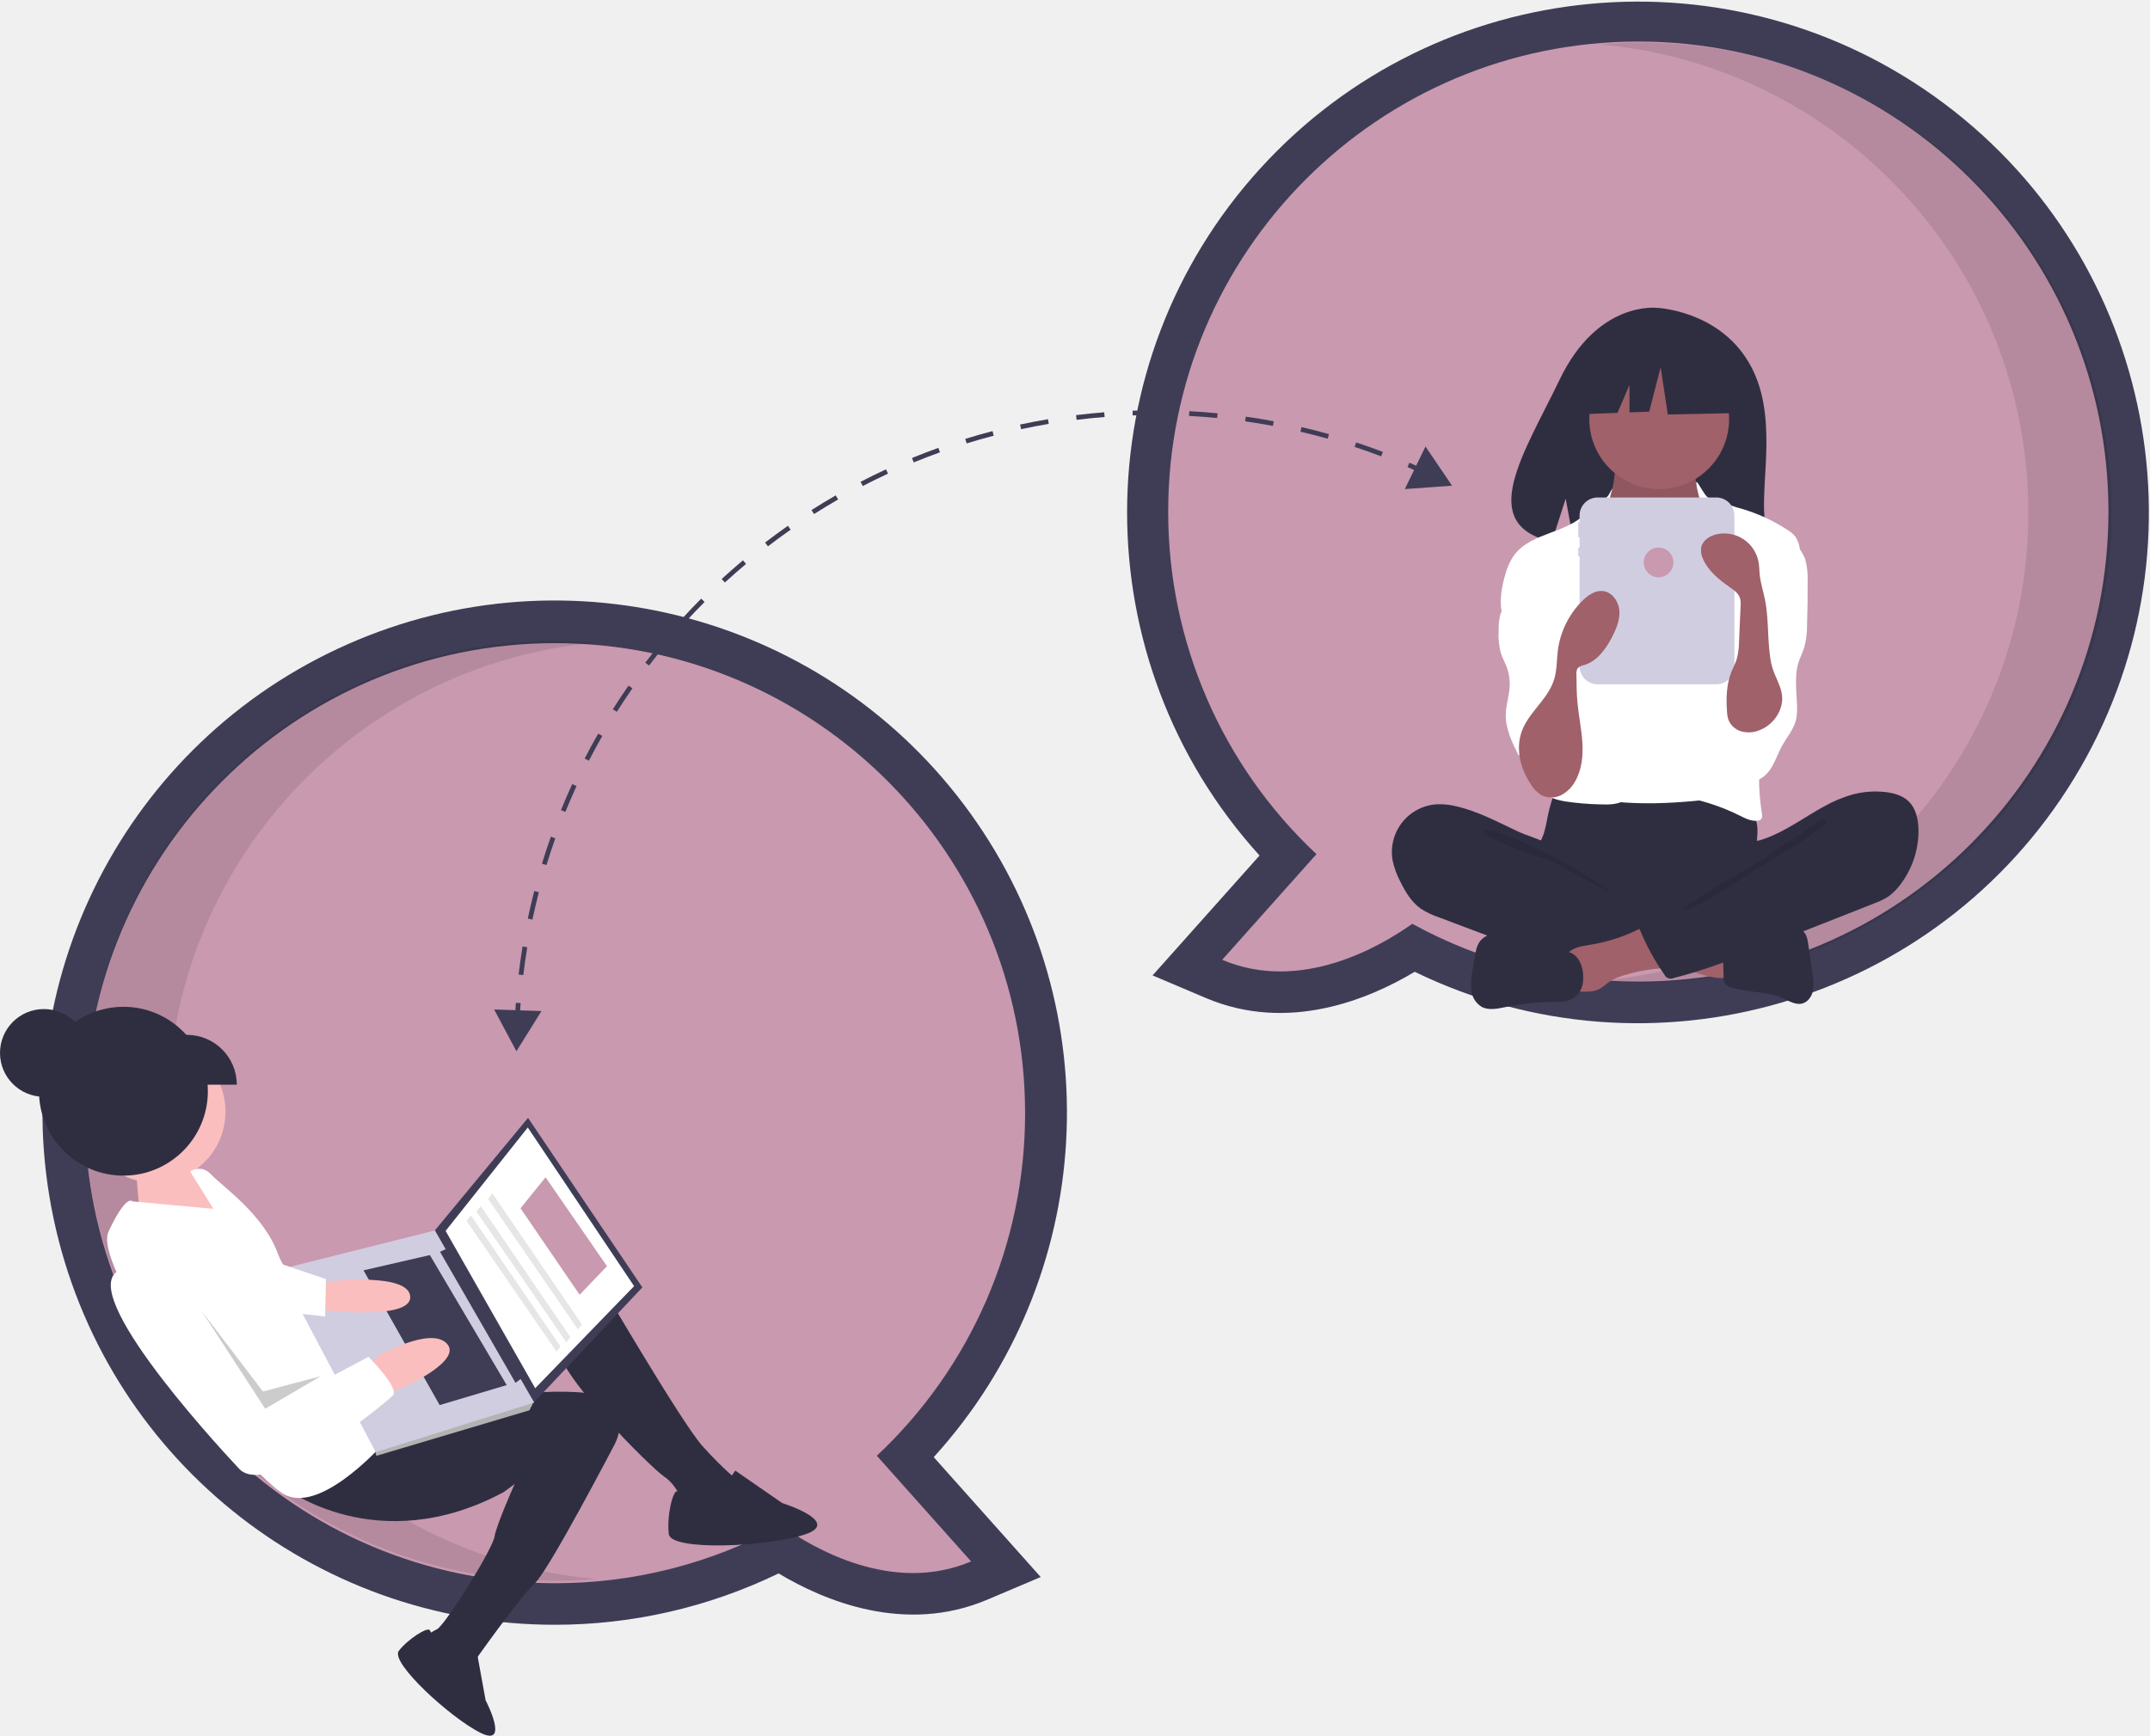
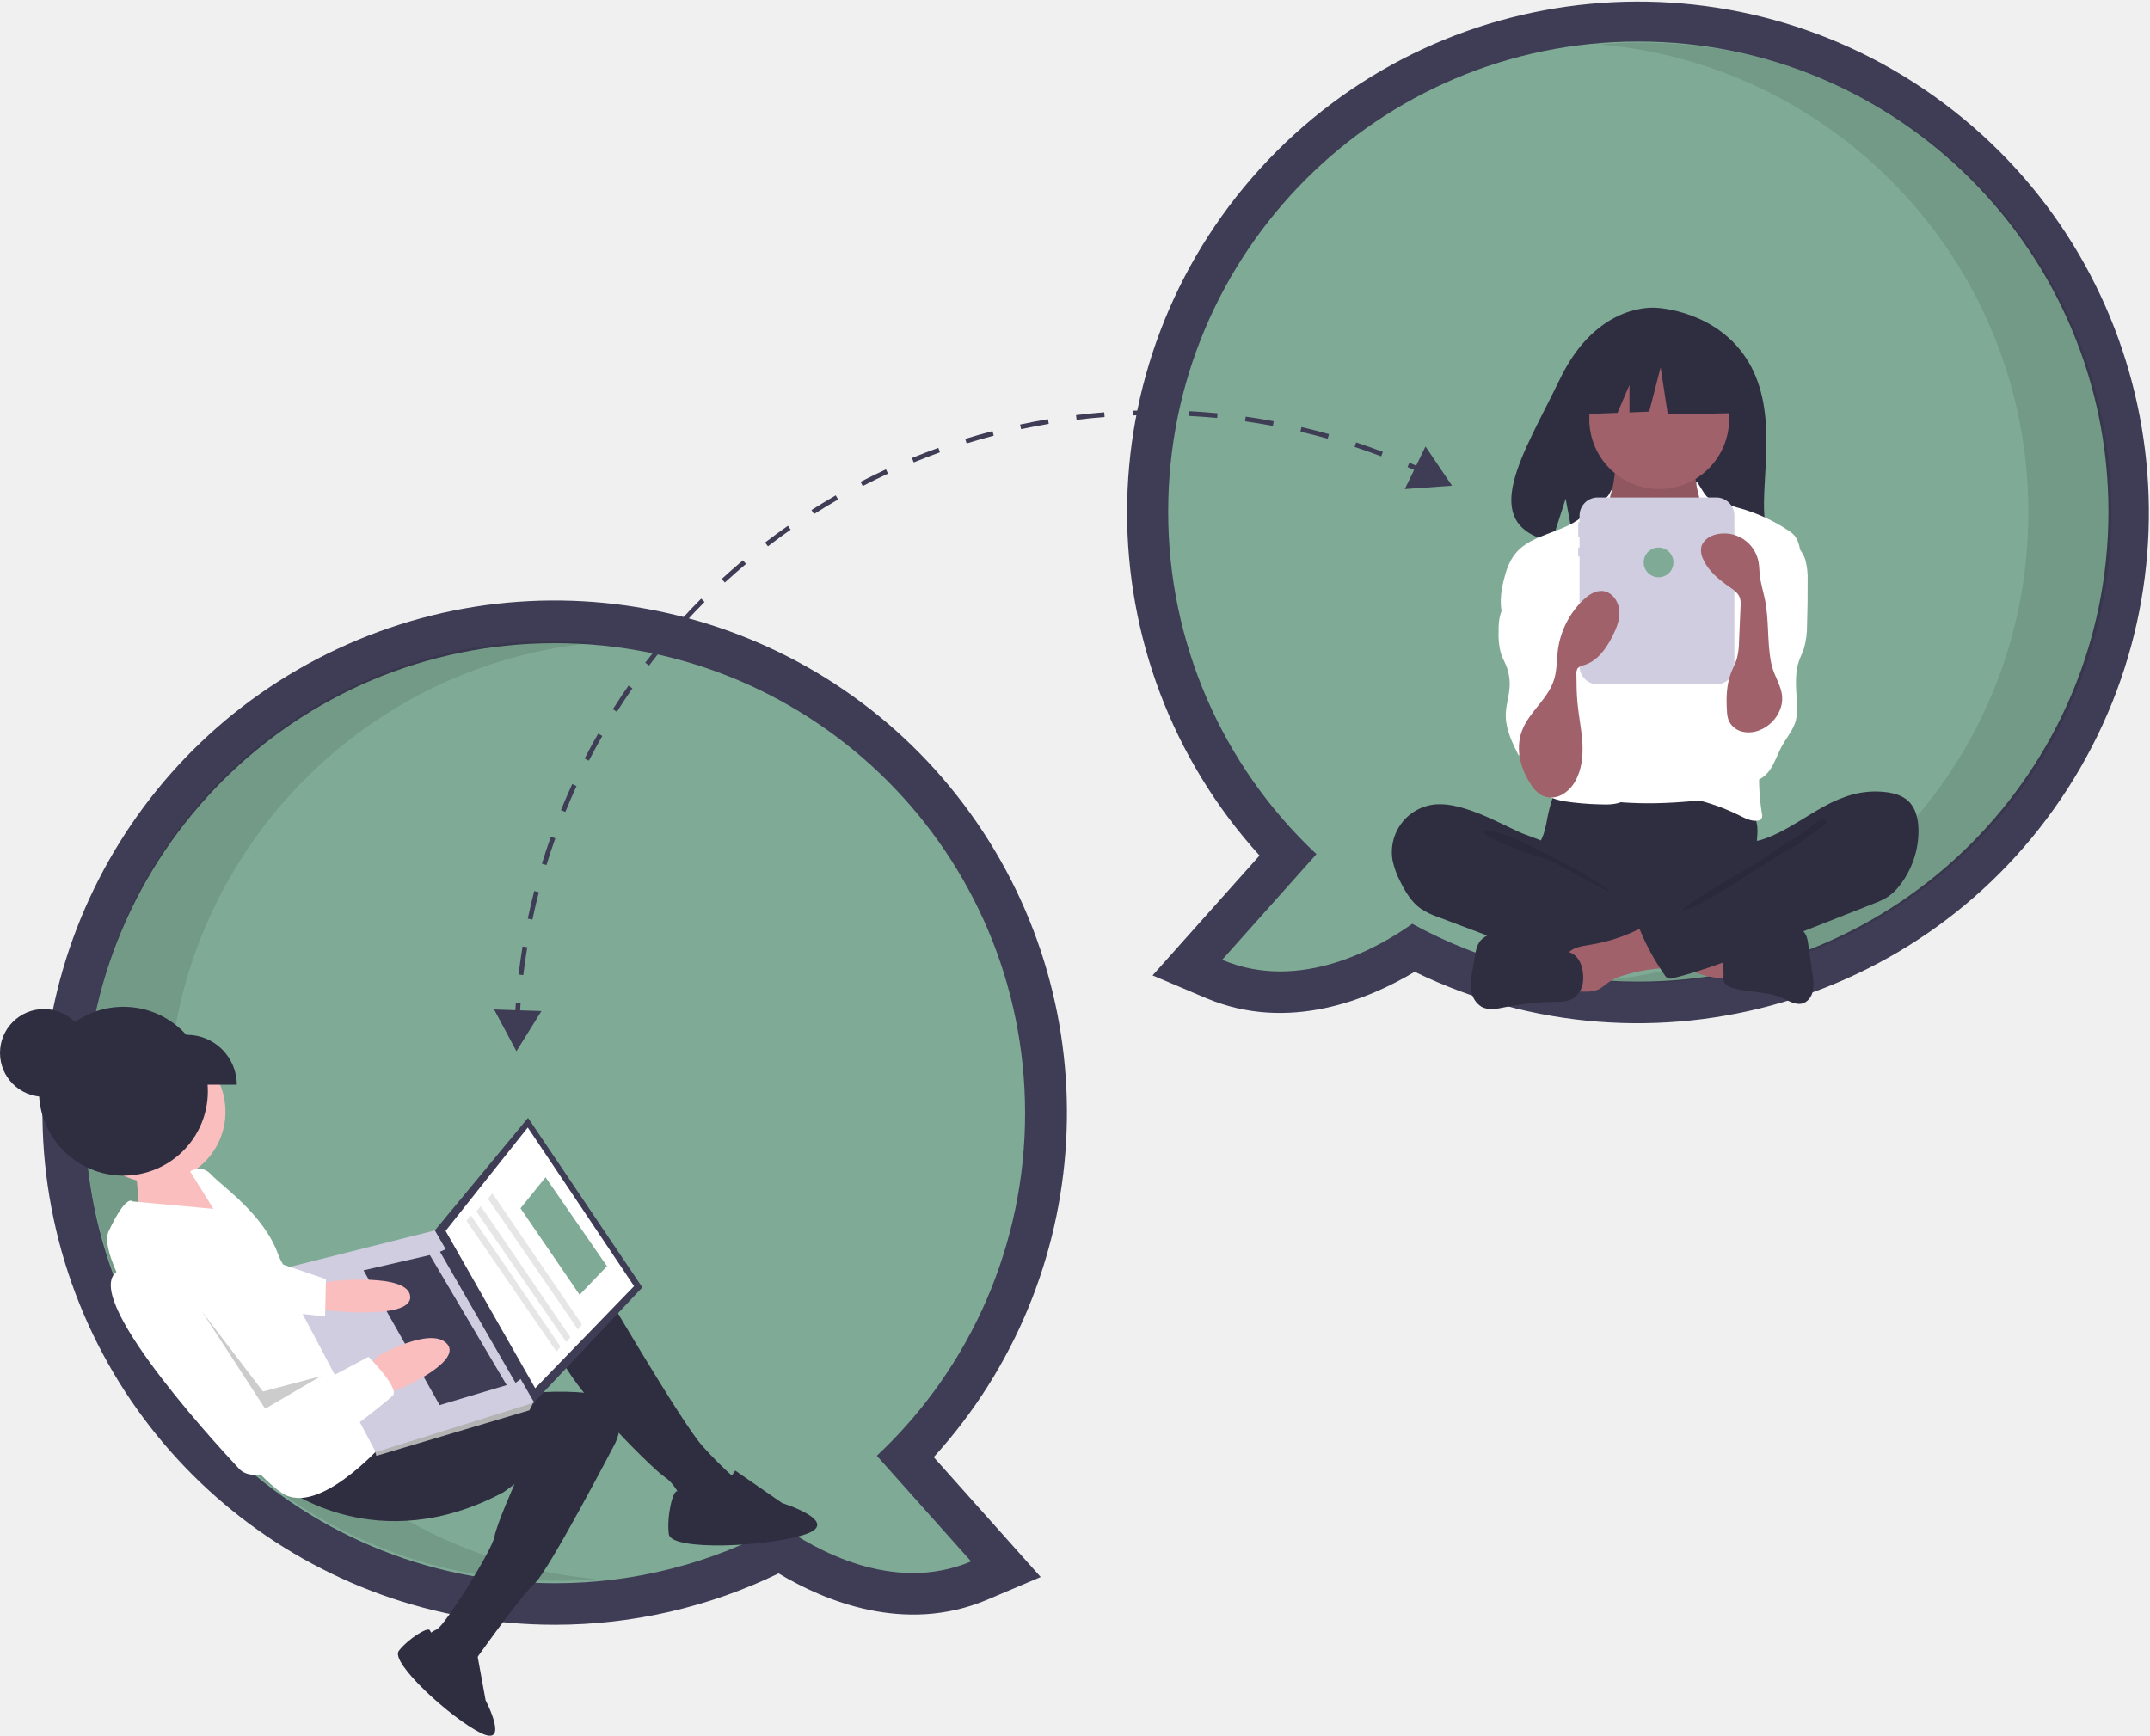
<svg xmlns="http://www.w3.org/2000/svg" id="bdb04d07-607e-4453-aab0-0c653d7063a3" data-name="Layer 1" width="883.929" height="713.746" viewBox="0 0 883.929 713.746">
  <path d="M739.66,492.741c-18.647,11.183-51.869,25.196-85.819,10.795l-21.946-9.309,43.978-49.299a210.034,210.034,0,1,1,63.787,47.813Zm-84.262-189.247A174.541,174.541,0,0,0,710.97,431.911l12.131,11.4-27.674,31.021c14.415-2.925,26.97-10.723,33.336-15.252l8.735-6.216,9.395,5.162a176.343,176.343,0,0,0,84.706,21.667c97.157,0,176.2-79.043,176.2-176.2,0-97.157-79.043-176.2-176.2-176.2S655.398,206.337,655.398,303.494Z" transform="translate(-158.0354 -93.12723)" fill="#3f3d56" />
-   <path d="M638.315,303.494c0-106.747,86.536-193.283,193.283-193.283s193.283,86.536,193.283,193.283S938.346,496.777,831.598,496.777A192.403,192.403,0,0,1,738.666,473c-13.361,9.506-45.955,28.468-78.154,14.809l38.759-43.448A192.735,192.735,0,0,1,638.315,303.494Z" transform="translate(-158.0354 -93.12723)" fill="#c999af" />
+   <path d="M638.315,303.494c0-106.747,86.536-193.283,193.283-193.283s193.283,86.536,193.283,193.283S938.346,496.777,831.598,496.777A192.403,192.403,0,0,1,738.666,473c-13.361,9.506-45.955,28.468-78.154,14.809l38.759-43.448A192.735,192.735,0,0,1,638.315,303.494Z" transform="translate(-158.0354 -93.12723)" fill="#7FAA96" />
  <path d="M991.955,303.912c0-100.989-77.456-183.874-176.2-192.523,5.63-.493,11.325-.76,17.083-.76,106.747,0,193.283,86.536,193.283,193.283S939.585,497.196,832.838,497.196c-5.749,0-11.434-.27-17.056-.762C914.512,487.771,991.955,404.892,991.955,303.912Z" transform="translate(-158.0354 -93.12723)" opacity="0.1" style="isolation:isolate" />
  <path d="M386.198,761.252A210.59,210.59,0,1,1,541.923,692.32l43.978,49.299-21.946,9.309c-33.95,14.401-67.172.388-85.819-10.795A210.856,210.856,0,0,1,386.198,761.252Zm0-386.566c-97.157,0-176.2,79.043-176.2,176.2,0,97.157,79.043,176.2,176.2,176.2a176.343,176.343,0,0,0,84.706-21.667l9.395-5.162,8.735,6.215c6.366,4.529,18.921,12.327,33.336,15.252l-27.674-31.021,12.131-11.4a174.541,174.541,0,0,0,55.572-128.418C562.398,453.729,483.355,374.686,386.198,374.686Z" transform="translate(-158.0354 -93.12723)" fill="#3f3d56" />
-   <path d="M579.481,550.885c0-106.747-86.536-193.283-193.283-193.283S192.915,444.138,192.915,550.885s86.536,193.283,193.283,193.283a192.404,192.404,0,0,0,92.932-23.777c13.361,9.506,45.955,28.468,78.154,14.809L518.525,691.753A192.735,192.735,0,0,0,579.481,550.885Z" transform="translate(-158.0354 -93.12723)" fill="#c999af" />
+   <path d="M579.481,550.885c0-106.747-86.536-193.283-193.283-193.283S192.915,444.138,192.915,550.885s86.536,193.283,193.283,193.283a192.404,192.404,0,0,0,92.932-23.777c13.361,9.506,45.955,28.468,78.154,14.809L518.525,691.753A192.735,192.735,0,0,0,579.481,550.885Z" transform="translate(-158.0354 -93.12723)" fill="#7FAA96" />
  <path d="M227.081,549.909c0-100.989,77.456-183.874,176.2-192.523-5.63-.493-11.325-.76-17.083-.76-106.747,0-193.283,86.536-193.283,193.283s86.536,193.283,193.283,193.283c5.749,0,11.434-.27,17.056-.762C304.523,733.768,227.081,650.889,227.081,549.909Z" transform="translate(-158.0354 -93.12723)" opacity="0.1" style="isolation:isolate" />
  <path d="M876.973,242.088c-12.646-21.368-37.666-22.364-37.666-22.364s-24.38-3.118-40.02,29.426c-14.577,30.334-34.696,59.621-3.239,66.722l5.682-17.685,3.519,19.002a123.082,123.082,0,0,0,13.459.23c33.688-1.088,65.771.318,64.738-11.77C882.074,289.578,889.141,262.648,876.973,242.088Z" transform="translate(-158.0354 -93.12723)" fill="#2f2e41" />
  <path d="M794.253,429.219a49.883,49.883,0,0,1-1.613,6.944c-.791,2.225-2.013,4.283-2.737,6.531-2.306,7.166.891,15.156,5.998,20.688a33.759,33.759,0,0,0,16.459,9.774,67.152,67.152,0,0,0,14.145,1.486c13.146.446,26.631.845,39.088-3.38a67.914,67.914,0,0,0,11.356-5.159,8.502,8.502,0,0,0,2.947-2.32,8.109,8.109,0,0,0,1.063-4.76c-.028-5.573-1.158-11.118-.89-16.684.149-3.083.726-6.164.442-9.238a17.043,17.043,0,0,0-13.025-14.681c-3.534-.759-7.199-.345-10.797.001a275.284,275.284,0,0,1-28.099,1.256c-9.586-.061-19.112-1.524-28.65-1.677-2.821-.045-2.764.824-3.662,3.554A66.496,66.496,0,0,0,794.253,429.219Z" transform="translate(-158.0354 -93.12723)" fill="#2f2e41" />
  <path d="M821.456,291.605c-.461,2.412-.959,4.912-2.408,6.894-1.668,2.281-4.387,3.584-6.181,5.766-2.7,3.285-2.855,7.908-2.866,12.16-.01,3.917.069,8.096,2.254,11.348a19.831,19.831,0,0,0,5.684,5.011c8.193,5.521,17.046,11.141,26.924,11.324,4.093.075,8.481-.982,11.174-4.064a16.778,16.778,0,0,0,2.705-4.827,64.095,64.095,0,0,0,4.537-19.512,22.911,22.911,0,0,0-.864-9.373c-1.2-3.346-3.626-6.099-5.23-9.271A20.638,20.638,0,0,1,855.198,284.849a1.318,1.318,0,0,0-.07-.885,1.289,1.289,0,0,0-1.062-.43l-19.586-1.41a42.625,42.625,0,0,1-5.438-.622c-1.056-.215-3.845-1.714-4.851-1.315C822.327,280.924,821.838,289.605,821.456,291.605Z" transform="translate(-158.0354 -93.12723)" fill="#a0616a" />
  <path d="M821.456,292.217c-.461,2.412-.959,4.912-2.408,6.894-1.668,2.28-4.387,3.584-6.181,5.766-2.7,3.285-2.855,7.908-2.866,12.16-.01,3.917.069,8.096,2.254,11.348A19.831,19.831,0,0,0,817.938,333.396c8.193,5.521,17.046,11.141,26.924,11.324,4.093.075,8.481-.982,11.174-4.064a16.777,16.777,0,0,0,2.705-4.827,64.095,64.095,0,0,0,4.537-19.512,22.911,22.911,0,0,0-.864-9.373c-1.2-3.346-3.626-6.099-5.23-9.271A20.638,20.638,0,0,1,855.198,285.46a1.318,1.318,0,0,0-.07-.885,1.289,1.289,0,0,0-1.062-.431l-19.586-1.41a42.623,42.623,0,0,1-5.438-.622c-1.056-.215-3.845-1.714-4.851-1.315C822.327,281.535,821.838,290.217,821.456,292.217Z" transform="translate(-158.0354 -93.12723)" opacity="0.1" />
  <circle cx="682.151" cy="172.37" r="28.735" fill="#a0616a" />
  <path d="M825.486,329.856a17.623,17.623,0,0,0,5.047,4.033,15.859,15.859,0,0,0,6.305,1.201c5.18.146,10.795-.803,14.398-4.527,4.645-4.8,4.492-12.543,8.133-18.143a4.041,4.041,0,0,1,1.173-1.283,3.803,3.803,0,0,1,1.995-.459c4.598-.043,8.604,2.939,12.219,5.781a16.095,16.095,0,0,1,4.301,4.381,14.849,14.849,0,0,1,1.45,4.441c1.794,8.757,2.375,17.711,2.951,26.631.318,4.927.637,9.859.613,14.796-.078,16.266-3.859,32.26-7.618,48.086-.484,2.039-1.147,4.318-3.002,5.295a7.402,7.402,0,0,1-2.619.639c-10.769,1.265-21.559,2.531-32.401,2.698q-6.346.098-12.687-.307a6.834,6.834,0,0,1-2.137-.373,6.027,6.027,0,0,1-2.33-1.979c-5.864-7.39-6.21-17.606-6.173-27.04q.137-34.597,2.472-69.138c.129-1.901.157-4.209-1.213-5.704A71.41,71.41,0,0,0,825.486,329.856Z" transform="translate(-158.0354 -93.12723)" fill="#fff" />
  <path d="M819.399,296.677c-.971,1.757-8.126,6.119-9.507,7.575-7.718,8.135-21.804,7.83-28.863,16.543-2.483,3.066-3.774,6.918-4.723,10.747-1.342,5.416-2.059,11.323.19,16.43,2.163,4.914,6.718,8.311,9.81,12.701,3.395,4.82,4.921,10.672,6.384,16.383,1.08,4.217,2.169,8.538,1.748,12.871-.478,4.926-2.862,9.436-4.269,14.181s-1.65,10.396,1.604,14.125c2.391,2.739,6.141,3.826,9.725,4.436a111.727,111.727,0,0,0,13.861,1.207c4.097.181,8.614.216,11.764-2.41,2.485-2.073,3.566-5.436,3.705-8.669s-.533-6.438-.954-9.646c-.437-3.326-.605-6.681-.745-10.033q-.945-22.559-.258-45.147a38.42,38.42,0,0,0-.457-9.368c-.879-4.028-3.056-7.628-4.872-11.329a42.873,42.873,0,0,1-4.753-22.648C819.338,296.566,822.853,290.426,819.399,296.677Z" transform="translate(-158.0354 -93.12723)" fill="#fff" />
  <path d="M859.751,297.289c1.478,1.519,6.501,2.02,8.382,2.999a29.368,29.368,0,0,0,5.51,1.908,71.532,71.532,0,0,1,19.356,8.884,11.747,11.747,0,0,1,3.237,2.796,12.816,12.816,0,0,1,1.791,5.056c.921,4.561,1.846,9.177,1.639,13.825-.22,4.934-1.706,9.713-3.18,14.427L890.976,364.797c-4.112,13.147-8.251,26.424-9.408,40.151a94.445,94.445,0,0,0,.848,22.804,2.704,2.704,0,0,1-.278,2.209,2.175,2.175,0,0,1-1.349.621c-2.659.416-5.232-.94-7.642-2.14a84.622,84.622,0,0,0-23.327-7.633,54.232,54.232,0,0,0,7.245-14.936,90.396,90.396,0,0,0,2.189-10.272l2.563-14.823a145.656,145.656,0,0,0,2.199-16.392,20.521,20.521,0,0,0-.357-6.175,29.956,29.956,0,0,0-2.341-5.569c-4.224-8.786-6.206-18.812-4.544-28.418.727-4.204,2.141-8.413,1.551-12.638-.567-4.062.022-7.22-1.02-11.24C853.025,283.838,856.97,294.43,859.751,297.289Z" transform="translate(-158.0354 -93.12723)" fill="#fff" />
  <path d="M780.956,334.687c-1.926,3.996-5.145,7.4-6.241,11.698a25.557,25.557,0,0,0-.544,6.114,29.043,29.043,0,0,0,.907,9.194c.612,1.895,1.606,3.643,2.323,5.502a19.948,19.948,0,0,1,1.307,8.151c-.193,3.849-1.501,7.585-1.603,11.438-.161,6.058,2.641,11.754,5.376,17.162A12.617,12.617,0,0,1,800.82,397.941a3.761,3.761,0,0,0,.827-2.741q.303-10.543.585-21.087c.296-10.871.578-21.887-1.923-32.471-1.129-4.778-2.886-9.538-6.107-13.245-1.696-1.952-7.453-7.092-10.237-4.906-1.252.983-.959,3.659-1.158,5.015A21.275,21.275,0,0,1,780.956,334.687Z" transform="translate(-158.0354 -93.12723)" fill="#fff" />
  <path d="M900.228,323.172a29.409,29.409,0,0,1,.983,8.845q.056,9.114-.242,18.226a33.977,33.977,0,0,1-1.184,9.227c-.622,1.955-1.581,3.789-2.224,5.738-1.925,5.841-.873,12.175-.708,18.322a20.819,20.819,0,0,1-.504,5.927c-1.016,3.811-3.745,6.89-5.65,10.343-1.809,3.28-2.901,6.956-5.062,10.015s-5.902,5.484-9.528,4.544c-2.747-.712-4.699-3.143-6.05-5.64a27.661,27.661,0,0,1-2.86-17.943c1.356-7.461,5.738-14.08,7.319-21.497,2.17-10.185-1.128-20.695-1.03-31.108a15.037,15.037,0,0,1,.655-4.822c.829-2.379,2.61-4.278,4.255-6.186a78.096,78.096,0,0,0,5.718-7.504c1.178-1.756,2.777-6.273,4.865-6.649C893.643,312.174,899.072,319.571,900.228,323.172Z" transform="translate(-158.0354 -93.12723)" fill="#fff" />
  <path d="M756.77,424.689a28.363,28.363,0,0,0-7.89-.839,19.691,19.691,0,0,0-18.282,23.213,33.074,33.074,0,0,0,3.126,8.543c2.092,4.246,4.602,8.483,8.475,11.204a33.011,33.011,0,0,0,7.48,3.56l20.401,7.685c3.001,1.131,6.003,2.261,9.034,3.31a176.701,176.701,0,0,0,47.185,9.38,51.092,51.092,0,0,0,14.65-.742,4.769,4.769,0,0,0,3-1.621,5.139,5.139,0,0,0,.67-2.214l1.255-8.788a7.361,7.361,0,0,0-.107-3.705c-.575-1.477-2.017-2.406-3.391-3.196-13.412-7.703-29.073-11.953-40.362-22.526-2.658-2.489-4.882-6.434-8.111-8.125-3.662-1.917-7.974-3.011-11.759-4.778C773.872,431.189,765.737,426.751,756.77,424.689Z" transform="translate(-158.0354 -93.12723)" fill="#2f2e41" />
  <path d="M777.137,436.538c7.211,2.26,37.655,17.914,42.874,23.379-.699.252-24.432-13.048-25.144-13.262A143.389,143.389,0,0,1,775.738,439.914c-1.237-.572-8.034-3.26-7.726-4.821C768.359,433.333,775.857,436.136,777.137,436.538Z" transform="translate(-158.0354 -93.12723)" opacity="0.1" />
  <path d="M867.098,495.305a1.694,1.694,0,0,0,1.143-.336,1.766,1.766,0,0,0,.357-1.315l-.034-11.973c-3.443-1.64-7.294-2.166-11.074-2.671L839.853,476.651c.405.054-2.758,7.597-2.273,8.604.855,1.775,7.387,3.348,9.231,4.186C853.22,492.353,859.88,495.556,867.098,495.305Z" transform="translate(-158.0354 -93.12723)" fill="#a0616a" />
  <path d="M811.76,481.639c-3.33.53-7.047.999-9.204,3.592-2.735,3.287-1.571,8.188-.266,12.26a3.975,3.975,0,0,0,4.637,3.317c3.037.192,6.269.343,8.923-1.147a39.106,39.106,0,0,0,3.466-2.576,22.223,22.223,0,0,1,6.373-2.913,64.441,64.441,0,0,1,12.792-2.636,19.895,19.895,0,0,0,5.039-.888,5.584,5.584,0,0,0,3.549-3.446c.615-2.176-.65-4.394-1.863-6.302a25.142,25.142,0,0,0-5.364-6.63c-3.286-2.553-4.912-.593-8.223,1.04A69.764,69.764,0,0,1,811.76,481.639Z" transform="translate(-158.0354 -93.12723)" fill="#a0616a" />
  <path d="M803.057,484.638l-21.145-6.25a27.988,27.988,0,0,0-7.869-1.525,9.446,9.446,0,0,0-7.226,2.922c-1.64,1.924-2.109,4.555-2.518,7.049l-.874,5.337a26.805,26.805,0,0,0-.49,8.196,9.062,9.062,0,0,0,4.201,6.752c2.926,1.596,6.512.817,9.778.149a106.454,106.454,0,0,1,20.038-2.149c2.531-.03,5.186.001,7.422-1.184a9.266,9.266,0,0,0,4.522-7.384C809.313,491.993,807.793,486.038,803.057,484.638Z" transform="translate(-158.0354 -93.12723)" fill="#2f2e41" />
  <path d="M875.41,479.192c2.741-.48,5.16-2.038,7.787-2.958,3.697-1.294,7.704-1.294,11.621-1.28a7.46,7.46,0,0,1,4.166.834c1.725,1.149,2.168,3.447,2.461,5.499l1.77,12.38a19.428,19.428,0,0,1,.145,7.014c-.519,2.294-2.083,4.506-4.36,5.098-2.765.719-5.476-1.047-8.086-2.208-6.525-2.9-14.11-2.159-20.914-4.326a4.687,4.687,0,0,1-3.13-2.238,5.093,5.093,0,0,1-.244-2.139c.117-3.979-.723-9.413.475-13.216C868.178,478.231,872.35,479.192,875.41,479.192Z" transform="translate(-158.0354 -93.12723)" fill="#2f2e41" />
  <path d="M920.157,419.706a36.719,36.719,0,0,1,12.935-.884c3.458.381,7.021,1.343,9.546,3.737,3.073,2.913,4.06,7.419,4.143,11.652a36.404,36.404,0,0,1-7.912,23.249,21.096,21.096,0,0,1-4.524,4.355,29.776,29.776,0,0,1-5.886,2.836l-45.687,18.02c-12.019,4.741-24.081,9.495-36.618,12.621a2.854,2.854,0,0,1-3.84-1.392,94.654,94.654,0,0,1-10.013-18.317,1.234,1.234,0,0,1,.546-1.946l32.315-18.567a32.674,32.674,0,0,0,6.577-4.532,16.329,16.329,0,0,0,3.377-4.701c.67-1.399.732-4.701,1.588-5.735.838-1.013,3.703-1.093,5.027-1.492a45.613,45.613,0,0,0,5.473-2.069c7.229-3.234,13.666-7.932,20.595-11.719A52.844,52.844,0,0,1,920.157,419.706Z" transform="translate(-158.0354 -93.12723)" fill="#2f2e41" />
  <path d="M901.838,433.572c-5.552,4.17-12.74,8.003-18.243,12.283-1.878,1.461-33.183,19.061-33.626,21.398,5.133.865,37.834-22.012,42.513-24.294s8.826-5.502,12.936-8.697c1.047-.814,5.486-3.262,2.479-4.172C906.203,429.577,903.088,432.739,901.838,433.572Z" transform="translate(-158.0354 -93.12723)" opacity="0.1" />
  <path d="M863.637,297.693H814.902a7.465,7.465,0,0,0-7.465,7.465v2.734h-.53v6.114h.53v4.28h-.53v3.668h.53V367.065a7.465,7.465,0,0,0,7.465,7.465h48.735a7.465,7.465,0,0,0,7.465-7.465V305.158A7.465,7.465,0,0,0,863.637,297.693Z" transform="translate(-158.0354 -93.12723)" fill="#d0cde1" />
  <polygon points="713.347 146.901 688.629 133.953 654.494 139.25 647.432 170.442 665.012 169.765 669.923 158.306 669.923 169.577 678.035 169.265 682.743 151.02 685.686 170.442 714.524 169.853 713.347 146.901" fill="#2f2e41" />
  <path d="M787.423,415.666a12.844,12.844,0,0,0,4.614,4.59,9.023,9.023,0,0,0,7.931-.213,13.961,13.961,0,0,0,5.724-5.739c2.686-4.744,3.243-10.42,2.907-15.861s-1.497-10.799-2.011-16.226c-.374-3.945-.404-7.914-.434-11.877a3.95,3.95,0,0,1,.499-2.402,4.716,4.716,0,0,1,2.65-1.323c5.422-1.611,9.02-6.693,11.6-11.726,1.723-3.361,3.221-7.035,2.889-10.797s-3.036-7.552-6.793-7.936c-3.097-.316-5.957,1.651-8.192,3.819A35.127,35.127,0,0,0,798.522,360.532c-.49,3.825-.35,7.754-1.39,11.468-2.221,7.929-9.172,12.79-12.636,19.925C780.679,399.785,782.786,408.71,787.423,415.666Z" transform="translate(-158.0354 -93.12723)" fill="#a0616a" />
  <path d="M889.703,385.375a14.984,14.984,0,0,1-8.403,8.074,11.606,11.606,0,0,1-7.305.447,8.1,8.1,0,0,1-5.351-4.787,12.895,12.895,0,0,1-.603-3.595c-.348-5.347-.213-10.857,1.729-15.851.749-1.926,1.759-3.753,2.35-5.733a28.752,28.752,0,0,0,.885-6.997l.638-14.589a9.494,9.494,0,0,0-.217-3.163c-.637-2.111-2.61-3.483-4.42-4.742-4.372-3.04-8.692-6.588-10.81-11.473a8.047,8.047,0,0,1-.747-4.752c.597-2.897,3.521-4.772,6.411-5.404a14.339,14.339,0,0,1,17.191,11.555c.286,1.646.282,3.328.449,4.991.355,3.527,1.475,6.927,2.175,10.401,1.725,8.559.831,17.407,2.537,25.964C887.64,372.877,893.019,377.546,889.703,385.375Z" transform="translate(-158.0354 -93.12723)" fill="#a0616a" />
-   <circle cx="681.886" cy="231.272" r="6.114" fill="#c999af" />
+   <circle cx="681.886" cy="231.272" r="6.114" fill="#7FAA96" />
  <circle cx="18.037" cy="432.969" r="18.035" fill="#2f2e41" />
  <polygon points="83.411 486.51 74.327 477.68 56.086 483.346 57.838 504.467 95.344 502.725 83.822 487.069 83.411 486.51" fill="#fbbebe" />
  <circle cx="63.543" cy="457.171" r="29.158" fill="#fbbebe" />
  <path d="M402.592,617.061s35.821,61.559,44.346,70.8a154.739,154.739,0,0,0,12.935,12.892s-4.008,13.293-10.391,12.819a30.042,30.042,0,0,1-10.529-2.595s-2.849-7.385-7.818-10.624-45.568-43.18-44.619-55.946S402.592,617.061,402.592,617.061Z" transform="translate(-158.0354 -93.12723)" fill="#2f2e41" />
  <path d="M275.023,704.908s38.193,29.644,90.099,1.789l4.473-3.292s-7.549,16.982-8.249,21.586c-.812,5.338-20.466,36.61-23.673,38.108s-3.914,2.88-3.914,2.88l13.61,14.981,5.032-3.703s19.622-27.801,25.361-32.886S410.845,686.84,410.845,686.84s10.454-19.761-15.636-21.247-38.096,5.625-38.096,5.625l-46.304,7.356Z" transform="translate(-158.0354 -93.12723)" fill="#2f2e41" />
  <path d="M460.316,697.841l19.318,13.366s24.646,7.722,9.464,12.86-55.188,6.997-56.095-.092,1.578-18.249,3.574-17.638S452.425,710.544,460.316,697.841Z" transform="translate(-158.0354 -93.12723)" fill="#2f2e41" />
  <path d="M354.111,772.666l3.576,19.635s10.167,19.444-2.04,13.411-37.357-28.95-33.643-33.754,11.911-10.015,12.743-8.449S341.739,775.556,354.111,772.666Z" transform="translate(-158.0354 -93.12723)" fill="#2f2e41" />
  <path d="M317.275,685.019s-25.963,30.312-41.725,22.949-80.249-92.648-72.886-108.41S212.497,587.15,212.497,587.15l33.297,3.079-9.58-15.361s4.473-3.292,8.736,1.329,21.375,16.162,27.337,32.462,23.464,15.487,23.464,15.487Z" transform="translate(-158.0354 -93.12723)" fill="#fff" />
  <polygon points="264.085 529.388 219.08 577.161 178.764 505.981 217.091 459.674 264.085 529.388" fill="#3f3d56" />
  <polygon points="260.688 528.871 220.04 570.852 183.206 506.16 216.986 463.631 260.688 528.871" fill="#fff" />
  <polygon points="216.875 575.336 219.08 577.161 217.666 579.925 154.735 598.655 154.14 596.499 157.003 593.538 216.875 575.336" fill="#b3b3b3" />
  <polygon points="219.639 576.75 154.472 597.125 114.747 522.062 178.764 505.981 219.639 576.75" fill="#d0cde1" />
  <polygon points="214.733 566.569 211.937 568.626 180.907 514.748 184.114 513.25 214.733 566.569" fill="#3f3d56" />
  <polygon points="208.318 569.565 180.751 577.785 149.457 522.377 176.729 516.099 208.318 569.565" fill="#3f3d56" />
  <path d="M288.692,621.582l5.708-1.614s31.83-3.599,32.294,6.402-36.567,5.361-36.567,5.361l-4.938-6.71Z" transform="translate(-158.0354 -93.12723)" fill="#fbbebe" />
  <path d="M316.61,666.546l7.944-3.26s23.98-10.752,17.101-17.757-28.095,5.16-28.095,5.16l-4.062,3.851Z" transform="translate(-158.0354 -93.12723)" fill="#fbbebe" />
  <path d="M309.53,651.069s12.935,12.892,9.992,15.92-51.209,42.857-63.173,30.113-70.257-76.728-47.575-82.215,28.676,7.342,28.676,7.342l29.944,51.23Z" transform="translate(-158.0354 -93.12723)" fill="#fff" />
  <polygon points="112.763 518.781 134.011 525.986 133.664 541.326 111.192 538.901 112.763 518.781" fill="#fff" />
  <polygon points="131.914 565.887 109.021 579.287 82.865 539.06 108.113 572.197 131.914 565.887" opacity="0.2" />
  <circle cx="50.745" cy="448.718" r="34.712" fill="#2f2e41" />
-   <polygon points="238.3 532.417 213.995 496.862 224.298 484.108 249.553 520.688 238.3 532.417" fill="#c999af" />
+   <polygon points="238.3 532.417 213.995 496.862 224.298 484.108 249.553 520.688 238.3 532.417" fill="#7FAA96" />
  <polygon points="237.615 546.712 200.613 492.919 202.438 490.714 239.267 544.634 237.615 546.712" fill="#e6e6e6" />
  <polygon points="232.847 551.945 195.845 498.152 197.67 495.947 234.499 549.868 232.847 551.945" fill="#e6e6e6" />
  <polygon points="228.785 555.796 191.783 502.003 193.608 499.798 230.437 553.719 228.785 555.796" fill="#e6e6e6" />
  <path d="M66.117,425.544h10.738a20.5,20.5,0,0,1,20.5,20.5v0a0,0,0,0,1,0,0H66.117a0,0,0,0,1,0,0V425.544A0,0,0,0,1,66.117,425.544Z" fill="#2f2e41" />
  <path d="M372.067,505.626l-1.947-.145c-.075,1.012-.13,2.03-.194,3.046l-8.738-.293,9.166,17.175,10.294-16.524-8.77-.294C371.941,507.603,371.993,506.612,372.067,505.626Z" transform="translate(-158.0354 -93.12723)" fill="#3f3d56" />
  <path d="M423.317,365.625l1.552,1.185c2.328-3.049,4.759-6.093,7.227-9.047l-1.499-1.252C428.111,359.488,425.662,362.554,423.317,365.625Z" transform="translate(-158.0354 -93.12723)" fill="#3f3d56" />
  <path d="M438.272,347.728l1.441,1.317c2.59-2.837,5.279-5.654,7.992-8.374L446.323,339.292C443.59,342.032,440.881,344.87,438.272,347.728Z" transform="translate(-158.0354 -93.12723)" fill="#3f3d56" />
  <path d="M454.736,331.219l1.32,1.439c2.833-2.601,5.757-5.17,8.693-7.636l-1.256-1.495C460.536,326.011,457.59,328.599,454.736,331.219Z" transform="translate(-158.0354 -93.12723)" fill="#3f3d56" />
  <path d="M409.991,384.779l1.65,1.043c2.052-3.246,4.207-6.494,6.404-9.653l-1.602-1.115C414.229,378.236,412.058,381.508,409.991,384.779Z" transform="translate(-158.0354 -93.12723)" fill="#3f3d56" />
  <path d="M472.579,316.227l1.189,1.548c3.051-2.342,6.189-4.644,9.328-6.84l-1.119-1.6C478.813,311.549,475.652,313.867,472.579,316.227Z" transform="translate(-158.0354 -93.12723)" fill="#3f3d56" />
  <path d="M398.406,405.043l1.736.892c1.759-3.42,3.619-6.848,5.528-10.186l-1.695-.97C402.051,398.143,400.178,401.596,398.406,405.043Z" transform="translate(-158.0354 -93.12723)" fill="#3f3d56" />
  <path d="M379.574,459.997l-1.89-.487c-.965,3.746-1.858,7.566-2.655,11.354l1.91.402C377.731,467.507,378.617,463.715,379.574,459.997Z" transform="translate(-158.0354 -93.12723)" fill="#3f3d56" />
  <path d="M491.665,302.867l1.048,1.647c3.236-2.059,6.563-4.074,9.889-5.989l-.974-1.692C498.276,298.763,494.925,300.793,491.665,302.867Z" transform="translate(-158.0354 -93.12723)" fill="#3f3d56" />
  <path d="M374.808,482.643l-1.927-.317c-.627,3.811-1.177,7.695-1.636,11.543l1.939.231C373.64,490.282,374.186,486.426,374.808,482.643Z" transform="translate(-158.0354 -93.12723)" fill="#3f3d56" />
  <path d="M388.661,426.266l1.808.735c1.448-3.563,2.996-7.144,4.603-10.642l-1.774-.815C391.679,419.069,390.119,422.677,388.661,426.266Z" transform="translate(-158.0354 -93.12723)" fill="#3f3d56" />
  <path d="M380.841,448.286l1.868.57c1.126-3.684,2.349-7.39,3.637-11.016l-1.84-.653C383.208,440.84,381.975,444.574,380.841,448.286Z" transform="translate(-158.0354 -93.12723)" fill="#3f3d56" />
  <path d="M623.732,263.954c3.828-.133,7.725-.185,11.58-.149l.017-1.952c-3.882-.036-7.809.017-11.664.15Z" transform="translate(-158.0354 -93.12723)" fill="#3f3d56" />
  <path d="M511.845,291.25l.898,1.733c3.409-1.766,6.899-3.478,10.374-5.088l-.821-1.771C518.796,287.745,515.279,289.47,511.845,291.25Z" transform="translate(-158.0354 -93.12723)" fill="#3f3d56" />
  <path d="M669.93,266.388c3.808.539,7.652,1.17,11.424,1.876l.358-1.919c-3.8-.711-7.672-1.347-11.51-1.89Z" transform="translate(-158.0354 -93.12723)" fill="#3f3d56" />
  <path d="M692.685,270.645c3.739.873,7.512,1.844,11.213,2.884l.528-1.88c-3.728-1.048-7.529-2.025-11.297-2.905Z" transform="translate(-158.0354 -93.12723)" fill="#3f3d56" />
  <path d="M714.969,276.91c3.645,1.203,7.317,2.505,10.911,3.871l.694-1.825c-3.622-1.377-7.319-2.689-10.992-3.9Z" transform="translate(-158.0354 -93.12723)" fill="#3f3d56" />
  <path d="M646.886,264.159c3.845.202,7.729.491,11.547.86l.189-1.943c-3.847-.372-7.761-.664-11.633-.867Z" transform="translate(-158.0354 -93.12723)" fill="#3f3d56" />
  <path d="M600.423,263.829l.238,1.938c3.805-.468,7.679-.858,11.514-1.16l-.153-1.947C608.158,262.964,604.256,263.357,600.423,263.829Z" transform="translate(-158.0354 -93.12723)" fill="#3f3d56" />
  <path d="M554.878,273.596l.578,1.865c3.669-1.136,7.413-2.204,11.129-3.176l-.494-1.888C562.347,271.375,558.574,272.451,554.878,273.596Z" transform="translate(-158.0354 -93.12723)" fill="#3f3d56" />
  <path d="M532.961,281.468l.741,1.806c3.55-1.457,7.175-2.851,10.777-4.145l-.66-1.837C540.19,278.596,536.537,280.001,532.961,281.468Z" transform="translate(-158.0354 -93.12723)" fill="#3f3d56" />
  <path d="M577.434,267.698l.409,1.909c3.751-.804,7.575-1.536,11.367-2.174l-.324-1.926C585.066,266.152,581.212,266.888,577.434,267.698Z" transform="translate(-158.0354 -93.12723)" fill="#3f3d56" />
  <path d="M755.01,292.853l-10.91-16.123-3.836,7.897c-.929-.415-1.852-.838-2.78-1.24l-.776,1.792c.906.392,1.801.803,2.702,1.205l-3.818,7.859Z" transform="translate(-158.0354 -93.12723)" fill="#3f3d56" />
</svg>
